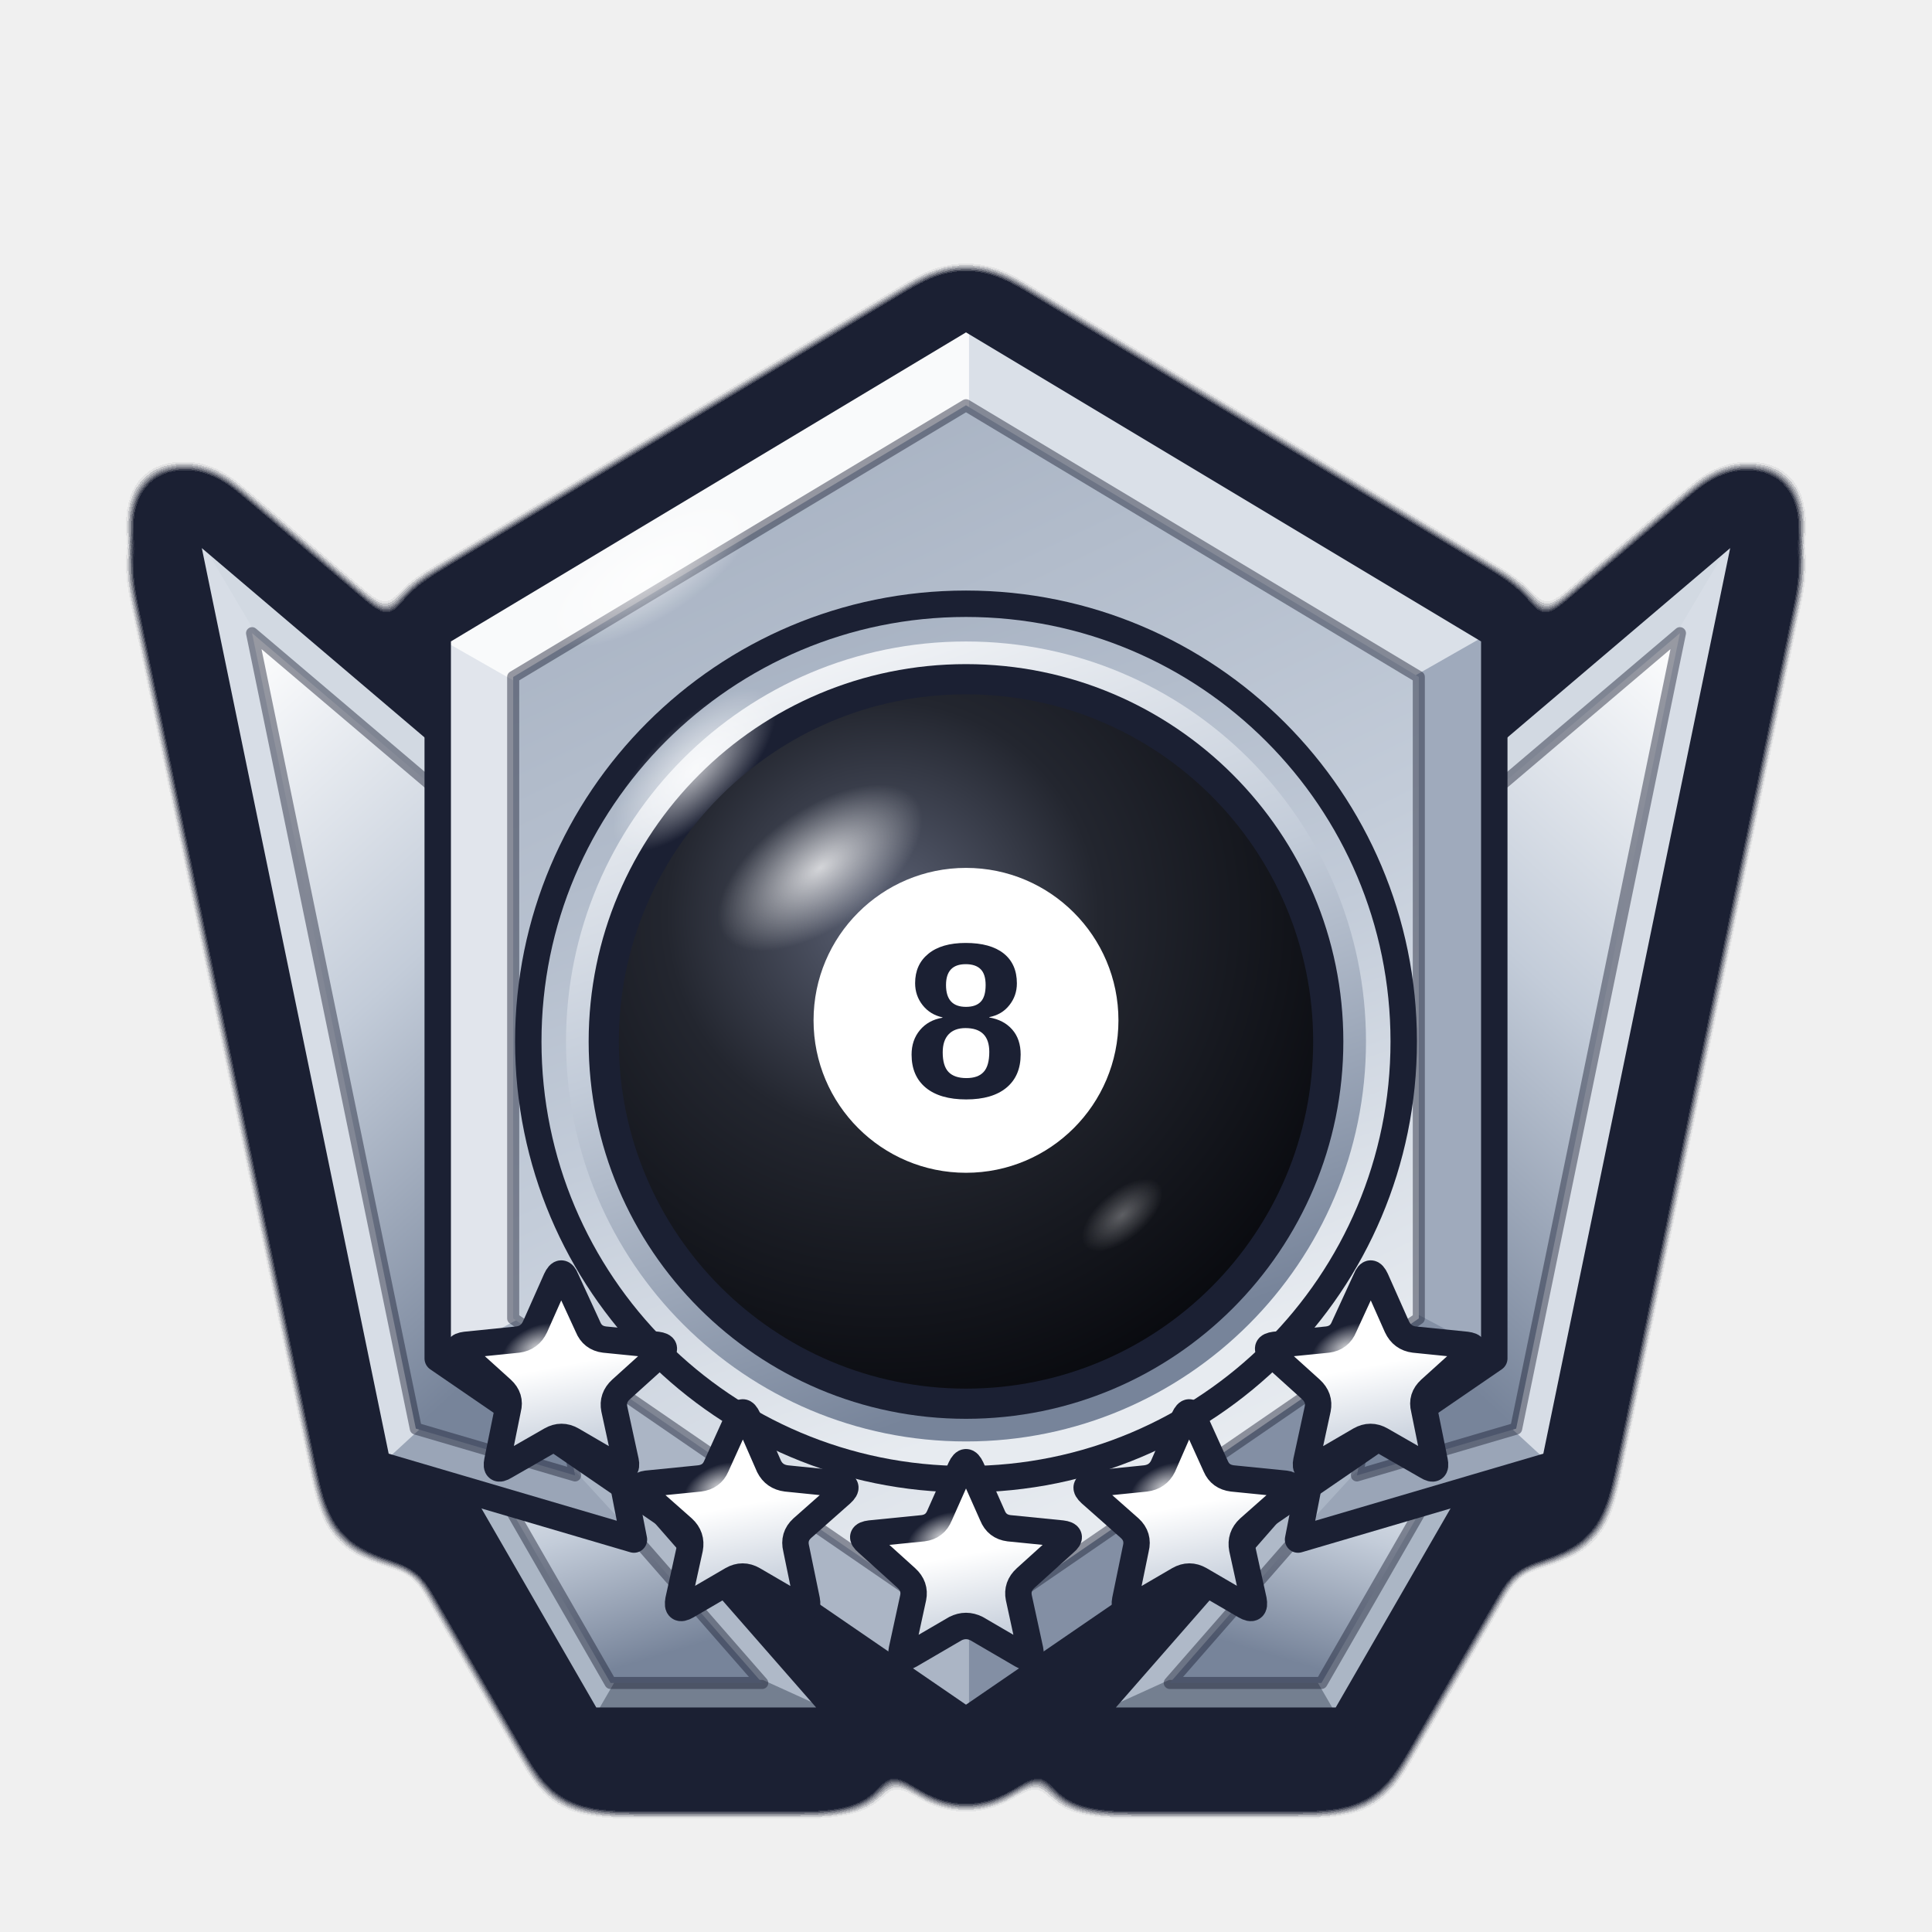
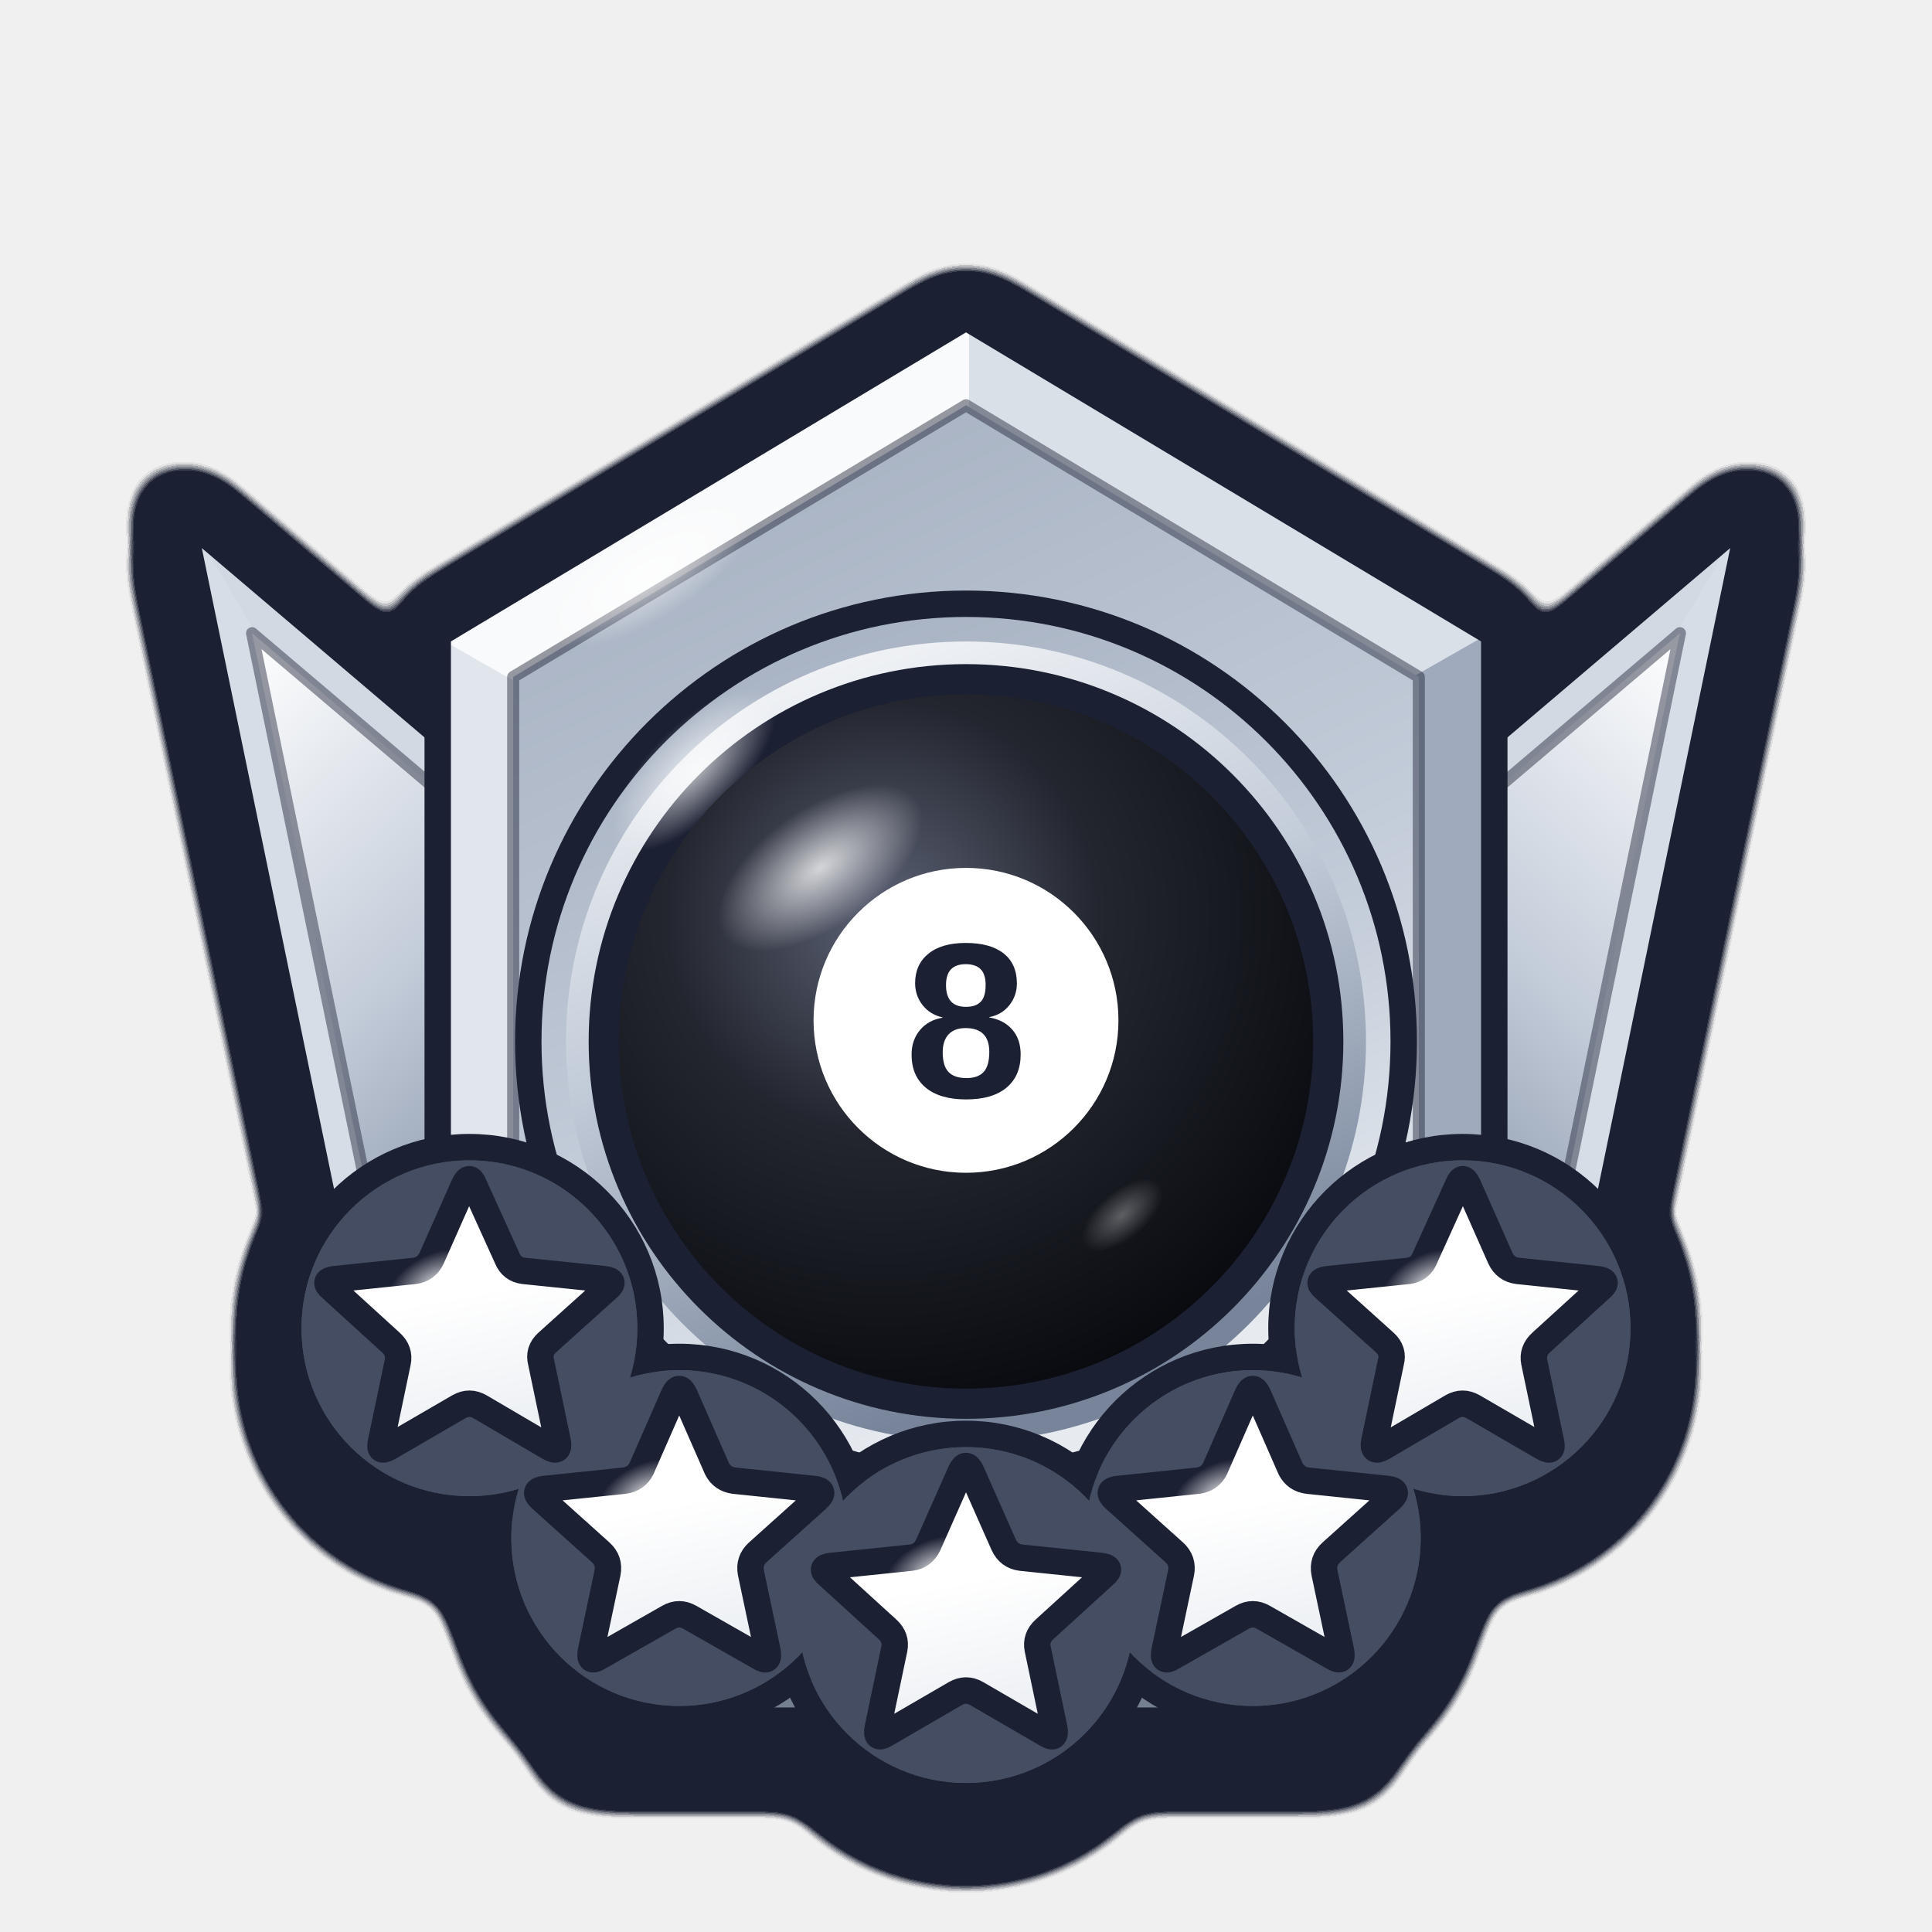
<svg xmlns="http://www.w3.org/2000/svg" width="512" height="512" viewBox="0 0 256 256">
  <defs>
    <linearGradient id="blue" x1="0" y1="0" x2="0.35" y2="1">
      <stop offset="0" stop-color="#9ED3FF" />
      <stop offset="0.45" stop-color="#3B9BFF" />
      <stop offset="1" stop-color="#1F6BD0" />
    </linearGradient>
    <linearGradient id="green" x1="0" y1="0" x2="0.35" y2="1">
      <stop offset="0" stop-color="#A8F5BE" />
      <stop offset="0.45" stop-color="#3DD66B" />
      <stop offset="1" stop-color="#1E9E47" />
    </linearGradient>
    <linearGradient id="red" x1="0" y1="0" x2="0.35" y2="1">
      <stop offset="0" stop-color="#FFA3A3" />
      <stop offset="0.45" stop-color="#FF4D4D" />
      <stop offset="1" stop-color="#C9283A" />
    </linearGradient>
    <linearGradient id="gold" x1="0" y1="0" x2="0.35" y2="1">
      <stop offset="0" stop-color="#FFF1A0" />
      <stop offset="0.45" stop-color="#FFC928" />
      <stop offset="1" stop-color="#DB8E00" />
    </linearGradient>
    <linearGradient id="wood" x1="0" y1="0" x2="0.35" y2="1">
      <stop offset="0" stop-color="#FFD9A0" />
      <stop offset="0.45" stop-color="#E7A35C" />
      <stop offset="1" stop-color="#A8622A" />
    </linearGradient>
    <linearGradient id="darkwood" x1="0" y1="0" x2="0.35" y2="1">
      <stop offset="0" stop-color="#C07A45" />
      <stop offset="0.45" stop-color="#8A4B22" />
      <stop offset="1" stop-color="#5E3014" />
    </linearGradient>
    <linearGradient id="white" x1="0" y1="0" x2="0.35" y2="1">
      <stop offset="0" stop-color="#FFFFFF" />
      <stop offset="0.45" stop-color="#F4F8FF" />
      <stop offset="1" stop-color="#C9D6EA" />
    </linearGradient>
    <linearGradient id="grey" x1="0" y1="0" x2="0.35" y2="1">
      <stop offset="0" stop-color="#E4E9F2" />
      <stop offset="0.45" stop-color="#AEB8C8" />
      <stop offset="1" stop-color="#7B869A" />
    </linearGradient>
    <linearGradient id="steel" x1="0" y1="0" x2="0.35" y2="1">
      <stop offset="0" stop-color="#D8E6F7" />
      <stop offset="0.45" stop-color="#9FB2CC" />
      <stop offset="1" stop-color="#6A7D98" />
    </linearGradient>
    <linearGradient id="cloth" x1="0" y1="0" x2="0.35" y2="1">
      <stop offset="0" stop-color="#6FE08E" />
      <stop offset="0.45" stop-color="#2FA24F" />
      <stop offset="1" stop-color="#1C7A37" />
    </linearGradient>
    <linearGradient id="sad" x1="0" y1="0" x2="0.35" y2="1">
      <stop offset="0" stop-color="#C4D4EE" />
      <stop offset="0.45" stop-color="#8EA3C7" />
      <stop offset="1" stop-color="#5E7299" />
    </linearGradient>
    <linearGradient id="purple" x1="0" y1="0" x2="0.35" y2="1">
      <stop offset="0" stop-color="#D7B8FF" />
      <stop offset="0.45" stop-color="#A259FF" />
      <stop offset="1" stop-color="#6E2FD0" />
    </linearGradient>
    <radialGradient id="shine" cx="0.5" cy="0.5" r="0.5">
      <stop offset="0" stop-color="#FFFFFF" stop-opacity="0.9" />
      <stop offset="1" stop-color="#FFFFFF" stop-opacity="0" />
    </radialGradient>
    <filter id="ink" x="-30%" y="-30%" width="160%" height="160%" color-interpolation-filters="sRGB">
      <feGaussianBlur in="SourceAlpha" stdDeviation="6.92" result="blur" />
      <feComponentTransfer in="blur" result="grown">
        <feFuncA type="linear" slope="7" intercept="-0.35" />
      </feComponentTransfer>
      <feOffset in="grown" dy="6" result="lip" />
      <feMerge result="both">
        <feMergeNode in="lip" />
        <feMergeNode in="grown" />
      </feMerge>
      <feFlood flood-color="#1B2033" />
      <feComposite in2="both" operator="in" result="outline" />
      <feMerge>
        <feMergeNode in="outline" />
        <feMergeNode in="SourceGraphic" />
      </feMerge>
    </filter>
  </defs>
  <defs>
    <filter id="badgeInk" x="-20%" y="-20%" width="140%" height="140%" color-interpolation-filters="sRGB">
      <feGaussianBlur in="SourceAlpha" stdDeviation="3.2" result="blur" />
      <feComponentTransfer in="blur" result="grown">
        <feFuncA type="linear" slope="40" intercept="-0.716" />
      </feComponentTransfer>
      <feOffset in="grown" dy="5" result="lip" />
      <feMerge result="both">
        <feMergeNode in="lip" />
        <feMergeNode in="grown" />
      </feMerge>
      <feFlood flood-color="#1B2033" />
      <feComposite in2="both" operator="in" result="outline" />
      <feMerge>
        <feMergeNode in="outline" />
        <feMergeNode in="SourceGraphic" />
      </feMerge>
    </filter>
  </defs>
  <defs>
    <linearGradient id="m" x1="0" y1="0" x2="0.35" y2="1">
      <stop offset="0" stop-color="#FFFFFF" />
      <stop offset="0.5" stop-color="#C3CCD9" />
      <stop offset="1" stop-color="#77849A" />
    </linearGradient>
    <linearGradient id="r" x1="0" y1="0" x2="0.35" y2="1">
      <stop offset="0" stop-color="#A1ACBD" />
      <stop offset="0.6" stop-color="#C3CCD9" />
      <stop offset="1" stop-color="#E7EBF0" />
    </linearGradient>
    <linearGradient id="w" x1="0" y1="0" x2="0.35" y2="1">
      <stop offset="0" stop-color="#EAEDF2" />
      <stop offset="0.55" stop-color="#C3CCD9" />
      <stop offset="1" stop-color="#77849A" />
    </linearGradient>
    <linearGradient id="p" x1="0" y1="0" x2="0.2" y2="1">
      <stop offset="0" stop-color="#FFFFFF" />
      <stop offset="0.55" stop-color="#FFFFFF" />
      <stop offset="1" stop-color="#C3CCD9" />
    </linearGradient>
+     <linearGradient id="s" x1="0" y1="0" x2="0.2" y2="1">
+       <stop offset="0" stop-color="#FFFFFF" />
+       <stop offset="0.5" stop-color="#FFFFFF" />
+       <stop offset="1" stop-color="#EDF0F4" />
+     </linearGradient>
    <linearGradient id="c" x1="0" y1="0" x2="0.3" y2="1">
      <stop offset="0" stop-color="#FFFFFF" />
      <stop offset="0.55" stop-color="#DEE3EA" />
      <stop offset="1" stop-color="#C3CCD9" />
    </linearGradient>
    <linearGradient id="g" x1="0" y1="0" x2="0.35" y2="1">
      <stop offset="0" stop-color="#FFF3A6" />
      <stop offset="0.5" stop-color="#FFC928" />
      <stop offset="1" stop-color="#C97F00" />
    </linearGradient>
    <linearGradient id="gr" x1="0" y1="0" x2="0.35" y2="1">
      <stop offset="0" stop-color="#E7A816" />
      <stop offset="0.6" stop-color="#FFC928" />
      <stop offset="1" stop-color="#FFE274" />
+     </linearGradient>
+     <linearGradient id="hat" x1="0" y1="0" x2="0.4" y2="1">
+       <stop offset="0" stop-color="#9C8CFF" />
+       <stop offset="0.5" stop-color="#5A41D6" />
+       <stop offset="1" stop-color="#26177A" />
    </linearGradient>
    <radialGradient id="ball" cx="0.38" cy="0.32" r="0.78">
      <stop offset="0" stop-color="#5C6275" />
      <stop offset="0.4" stop-color="#23262F" />
      <stop offset="1" stop-color="#06070B" />
    </radialGradient>
  </defs>
  <g filter="url(#badgeInk)">
    <path d="M48.0 176.0 L84.0 196.0 L80.8 199.9 L61.4 189.1 Z" fill="#C0C8D4" stroke="#C0C8D4" stroke-width="0.8" />
    <path d="M84.0 196.0 L112.0 228.0 L101.0 223.0 L80.8 199.9 Z" fill="#AFB9C8" stroke="#AFB9C8" stroke-width="0.8" />
    <path d="M112.0 228.0 L78.0 228.0 L80.9 223.0 L101.0 223.0 Z" fill="#747F90" stroke="#747F90" stroke-width="0.8" />
    <path d="M78.0 228.0 L48.0 176.0 L61.4 189.1 L80.9 223.0 Z" fill="#ABB6C5" stroke="#ABB6C5" stroke-width="0.8" />
    <path d="M61.4 189.1 L80.8 199.9 L101.0 223.0 L80.9 223.0 Z" fill="url(#m)" />
    <path d="M61.4 189.1 L80.8 199.9 L101.0 223.0 L80.9 223.0 Z" fill="none" stroke="#1B2033" stroke-width="1.6" stroke-opacity="0.45" stroke-linejoin="round" />
    <path d="M48.0 176.0 L84.0 196.0 L112.0 228.0 L78.0 228.0 Z" fill="none" stroke="#1B2033" stroke-width="3.5" stroke-linejoin="round" />
    <path d="M24.0 68.0 L64.0 102.0 L58.5 105.2 L33.4 83.9 Z" fill="#D2D9E2" stroke="#D2D9E2" stroke-width="0.8" />
    <path d="M64.0 102.0 L84.0 204.0 L76.2 195.5 L58.5 105.2 Z" fill="#AAB5C5" stroke="#AAB5C5" stroke-width="0.8" />
    <path d="M84.0 204.0 L50.0 194.0 L55.1 189.3 L76.2 195.5 Z" fill="#9AA5B7" stroke="#9AA5B7" stroke-width="0.8" />
    <path d="M50.0 194.0 L24.0 68.0 L33.4 83.9 L55.1 189.3 Z" fill="#D7DDE6" stroke="#D7DDE6" stroke-width="0.8" />
    <path d="M33.4 83.9 L58.5 105.2 L76.2 195.5 L55.1 189.3 Z" fill="url(#m)" />
    <path d="M33.4 83.9 L58.5 105.2 L76.2 195.5 L55.1 189.3 Z" fill="none" stroke="#1B2033" stroke-width="1.6" stroke-opacity="0.45" stroke-linejoin="round" />
    <path d="M24.0 68.0 L64.0 102.0 L84.0 204.0 L50.0 194.0 Z" fill="none" stroke="#1B2033" stroke-width="3.5" stroke-linejoin="round" />
    <g transform="matrix(-1 0 0 1 256 0)">
      <path d="M48.0 176.0 L84.0 196.0 L80.8 199.9 L61.4 189.1 Z" fill="#C0C8D4" stroke="#C0C8D4" stroke-width="0.8" />
      <path d="M84.0 196.0 L112.0 228.0 L101.0 223.0 L80.8 199.9 Z" fill="#AFB9C8" stroke="#AFB9C8" stroke-width="0.8" />
      <path d="M112.0 228.0 L78.0 228.0 L80.9 223.0 L101.0 223.0 Z" fill="#747F90" stroke="#747F90" stroke-width="0.8" />
      <path d="M78.0 228.0 L48.0 176.0 L61.4 189.1 L80.9 223.0 Z" fill="#ABB6C5" stroke="#ABB6C5" stroke-width="0.8" />
      <path d="M61.4 189.1 L80.8 199.9 L101.0 223.0 L80.9 223.0 Z" fill="url(#m)" />
      <path d="M61.4 189.1 L80.8 199.9 L101.0 223.0 L80.9 223.0 Z" fill="none" stroke="#1B2033" stroke-width="1.6" stroke-opacity="0.45" stroke-linejoin="round" />
      <path d="M48.0 176.0 L84.0 196.0 L112.0 228.0 L78.0 228.0 Z" fill="none" stroke="#1B2033" stroke-width="3.5" stroke-linejoin="round" />
      <path d="M24.0 68.0 L64.0 102.0 L58.5 105.2 L33.4 83.9 Z" fill="#D2D9E2" stroke="#D2D9E2" stroke-width="0.8" />
      <path d="M64.0 102.0 L84.0 204.0 L76.2 195.5 L58.5 105.2 Z" fill="#AAB5C5" stroke="#AAB5C5" stroke-width="0.8" />
      <path d="M84.0 204.0 L50.0 194.0 L55.1 189.3 L76.2 195.5 Z" fill="#9AA5B7" stroke="#9AA5B7" stroke-width="0.8" />
      <path d="M50.0 194.0 L24.0 68.0 L33.4 83.9 L55.1 189.3 Z" fill="#D7DDE6" stroke="#D7DDE6" stroke-width="0.8" />
      <path d="M33.4 83.9 L58.5 105.2 L76.2 195.5 L55.1 189.3 Z" fill="url(#m)" />
      <path d="M33.4 83.9 L58.5 105.2 L76.2 195.5 L55.1 189.3 Z" fill="none" stroke="#1B2033" stroke-width="1.6" stroke-opacity="0.45" stroke-linejoin="round" />
      <path d="M24.0 68.0 L64.0 102.0 L84.0 204.0 L50.0 194.0 Z" fill="none" stroke="#1B2033" stroke-width="3.5" stroke-linejoin="round" />
    </g>
    <path d="M128.0 42.0 L198.0 84.0 L188.0 89.7 L128.0 53.7 Z" fill="#DAE0E8" stroke="#DAE0E8" stroke-width="0.8" />
    <path d="M198.0 84.0 L198.0 180.0 L188.0 174.7 L188.0 89.7 Z" fill="#9FAABC" stroke="#9FAABC" stroke-width="0.8" />
    <path d="M198.0 180.0 L128.0 228.0 L128.0 215.9 L188.0 174.7 Z" fill="#838FA4" stroke="#838FA4" stroke-width="0.8" />
    <path d="M128.0 228.0 L58.0 180.0 L68.0 174.7 L128.0 215.9 Z" fill="#ABB5C5" stroke="#ABB5C5" stroke-width="0.8" />
    <path d="M58.0 180.0 L58.0 84.0 L68.0 89.7 L68.0 174.7 Z" fill="#E1E5EC" stroke="#E1E5EC" stroke-width="0.8" />
    <path d="M58.0 84.0 L128.0 42.0 L128.0 53.7 L68.0 89.7 Z" fill="#F9FAFB" stroke="#F9FAFB" stroke-width="0.8" />
    <path d="M128.0 53.7 L188.0 89.7 L188.0 174.7 L128.0 215.9 L68.0 174.7 L68.0 89.7 Z" fill="url(#r)" />
    <path d="M128.0 53.7 L188.0 89.7 L188.0 174.7 L128.0 215.9 L68.0 174.7 L68.0 89.7 Z" fill="none" stroke="#1B2033" stroke-width="1.6" stroke-opacity="0.45" stroke-linejoin="round" />
    <path d="M128.0 42.0 L198.0 84.0 L198.0 180.0 L128.0 228.0 L58.0 180.0 L58.0 84.0 Z" fill="none" stroke="#1B2033" stroke-width="3.5" stroke-linejoin="round" />
    <ellipse cx="86" cy="76" rx="16" ry="6" fill="url(#shine)" opacity="0.75" transform="rotate(-32 86 76)" />
    <circle cx="128" cy="138" r="58" fill="url(#r)" stroke="#1B2033" stroke-width="3.5" />
    <circle cx="128" cy="138" r="53" fill="url(#m)" />
    <circle cx="128" cy="138" r="50" fill="#1B2033" />
    <ellipse cx="92" cy="102" rx="14" ry="6" fill="url(#shine)" opacity="0.8" transform="rotate(-45 92 102)" />
    <circle cx="128" cy="138" r="46" fill="url(#ball)" />
    <circle cx="128.0" cy="135.2" r="20.2" fill="#FFFFFF" />
    <text x="128.0" y="145.4" font-family="Arial Black, Arial, sans-serif" font-weight="900" font-size="29.3" text-anchor="middle" fill="#1B2033">8</text>
    <ellipse cx="108.68" cy="115.0" rx="15.64" ry="7.82" fill="url(#shine)" opacity="0.85" transform="rotate(-35 108.68 115.0)" />
    <ellipse cx="148.7" cy="161.0" rx="6.44" ry="3.22" fill="url(#shine)" opacity="0.35" transform="rotate(-40 148.7 161.0)" />
-     <path d="M181.0 169.5 Q181.6 168.0 182.3 169.5 L185.1 175.8 Q185.8 177.3 187.4 177.5 L194.3 178.2 Q195.9 178.4 194.7 179.4 L189.5 184.1 Q188.3 185.2 188.7 186.7 L190.1 193.6 Q190.4 195.1 189.1 194.3 L183.0 190.8 Q181.6 190.0 180.2 190.8 L174.2 194.3 Q172.8 195.1 173.1 193.6 L174.6 186.7 Q174.9 185.2 173.7 184.1 L168.5 179.4 Q167.4 178.4 168.9 178.2 L175.9 177.5 Q177.5 177.3 178.1 175.8 Z" fill="url(#p)" stroke="#1B2033" stroke-width="3.5" stroke-linejoin="round" />
-     <ellipse cx="178.323" cy="178.495" rx="4.8" ry="2.7" fill="url(#shine)" opacity="0.85" transform="rotate(-25 178.3231 178.4951)" />
-     <path d="M156.9 187.9 Q157.6 186.4 158.2 187.9 L161.1 194.3 Q161.7 195.7 163.3 195.9 L170.3 196.6 Q171.8 196.8 170.7 197.9 L165.5 202.5 Q164.3 203.6 164.6 205.2 L166.1 212.0 Q166.4 213.6 165.0 212.8 L159.0 209.3 Q157.6 208.5 156.2 209.3 L150.2 212.8 Q148.8 213.6 149.1 212.0 L150.5 205.2 Q150.9 203.6 149.7 202.5 L144.5 197.9 Q143.3 196.8 144.9 196.6 L151.8 195.9 Q153.4 195.7 154.1 194.3 Z" fill="url(#p)" stroke="#1B2033" stroke-width="3.5" stroke-linejoin="round" />
-     <ellipse cx="154.283" cy="196.942" rx="4.8" ry="2.7" fill="url(#shine)" opacity="0.85" transform="rotate(-25 154.2833 196.9415)" />
-     <path d="M127.3 194.5 Q128.0 193.0 128.7 194.5 L131.5 200.8 Q132.1 202.3 133.7 202.5 L140.7 203.2 Q142.3 203.4 141.1 204.4 L135.9 209.1 Q134.7 210.2 135.0 211.7 L136.5 218.6 Q136.8 220.1 135.4 219.3 L129.4 215.8 Q128.0 215.1 126.6 215.8 L120.6 219.3 Q119.2 220.1 119.5 218.6 L121.0 211.7 Q121.3 210.2 120.1 209.1 L114.9 204.4 Q113.7 203.4 115.3 203.2 L122.3 202.5 Q123.9 202.3 124.5 200.8 Z" fill="url(#p)" stroke="#1B2033" stroke-width="3.5" stroke-linejoin="round" />
-     <ellipse cx="124.7" cy="203.5" rx="4.8" ry="2.7" fill="url(#shine)" opacity="0.85" transform="rotate(-25 124.7 203.5)" />
-     <path d="M97.8 187.9 Q98.4 186.4 99.1 187.9 L101.9 194.3 Q102.6 195.7 104.2 195.9 L111.1 196.6 Q112.7 196.8 111.5 197.9 L106.3 202.5 Q105.1 203.6 105.5 205.2 L106.9 212.0 Q107.2 213.6 105.8 212.8 L99.8 209.3 Q98.4 208.5 97.0 209.3 L91.0 212.8 Q89.6 213.6 89.9 212.0 L91.4 205.2 Q91.7 203.6 90.5 202.5 L85.3 197.9 Q84.2 196.8 85.7 196.6 L92.7 195.9 Q94.3 195.7 94.9 194.3 Z" fill="url(#p)" stroke="#1B2033" stroke-width="3.5" stroke-linejoin="round" />
-     <ellipse cx="95.117" cy="196.942" rx="4.8" ry="2.7" fill="url(#shine)" opacity="0.85" transform="rotate(-25 95.11672 196.9415)" />
-     <path d="M73.7 169.5 Q74.4 168.0 75.0 169.5 L77.9 175.8 Q78.5 177.3 80.1 177.5 L87.1 178.2 Q88.6 178.4 87.5 179.4 L82.3 184.1 Q81.1 185.2 81.4 186.7 L82.9 193.6 Q83.2 195.1 81.8 194.3 L75.8 190.8 Q74.4 190.0 73.0 190.8 L66.9 194.3 Q65.6 195.1 65.9 193.6 L67.3 186.7 Q67.7 185.2 66.5 184.1 L61.3 179.4 Q60.1 178.4 61.7 178.2 L68.6 177.5 Q70.2 177.3 70.9 175.8 Z" fill="url(#p)" stroke="#1B2033" stroke-width="3.5" stroke-linejoin="round" />
-     <ellipse cx="71.077" cy="178.495" rx="4.8" ry="2.7" fill="url(#shine)" opacity="0.85" transform="rotate(-25 71.07689 178.4951)" />
+     <circle cx="193.8" cy="176.0" r="24.0" fill="#444D61" stroke="#1B2033" stroke-width="3.5" />
+     <circle cx="166.0" cy="203.8" r="24.0" fill="#444D61" stroke="#1B2033" stroke-width="3.5" />
+     <circle cx="128.0" cy="214.0" r="24.0" fill="#444D61" stroke="#1B2033" stroke-width="3.5" />
+     <circle cx="90.0" cy="203.8" r="24.0" fill="#444D61" stroke="#1B2033" stroke-width="3.5" />
+     <circle cx="62.2" cy="176.0" r="24.0" fill="#444D61" stroke="#1B2033" stroke-width="3.5" />
+     <circle cx="193.8" cy="176.0" r="22.25" fill="#444D61" />
+     <circle cx="166.0" cy="203.8" r="22.25" fill="#444D61" />
+     <circle cx="128.0" cy="214.0" r="22.25" fill="#444D61" />
+     <circle cx="90.0" cy="203.8" r="22.25" fill="#444D61" />
+     <circle cx="62.2" cy="176.0" r="22.25" fill="#444D61" />
+     <path d="M193.2 157.0 Q193.8 155.5 194.5 157.0 L198.8 166.7 Q199.5 168.2 201.1 168.4 L211.7 169.5 Q213.3 169.7 212.1 170.7 L204.2 177.9 Q203.0 179.0 203.3 180.5 L205.5 191.0 Q205.9 192.6 204.5 191.8 L195.2 186.4 Q193.8 185.6 192.4 186.4 L183.2 191.8 Q181.8 192.6 182.1 191.0 L184.3 180.5 Q184.7 179.0 183.5 177.9 L175.5 170.7 Q174.3 169.7 175.9 169.5 L186.6 168.4 Q188.2 168.2 188.8 166.7 Z" fill="url(#s)" stroke="#1B2033" stroke-width="3.5" stroke-linejoin="round" />
+     <ellipse cx="189.308" cy="169.85" rx="6.56" ry="3.69" fill="url(#shine)" opacity="0.85" transform="rotate(-25 189.3079 169.85)" />
+     <path d="M165.3 184.8 Q166.0 183.3 166.7 184.8 L171.0 194.6 Q171.7 196.0 173.3 196.2 L183.9 197.3 Q185.5 197.5 184.3 198.6 L176.4 205.7 Q175.2 206.8 175.5 208.4 L177.7 218.8 Q178.0 220.4 176.7 219.6 L167.4 214.3 Q166.0 213.5 164.6 214.3 L155.3 219.6 Q154.0 220.4 154.3 218.8 L156.5 208.4 Q156.8 206.8 155.6 205.7 L147.7 198.6 Q146.5 197.5 148.1 197.3 L158.7 196.2 Q160.3 196.0 161.0 194.6 Z" fill="url(#s)" stroke="#1B2033" stroke-width="3.5" stroke-linejoin="round" />
+     <ellipse cx="161.49" cy="197.668" rx="6.56" ry="3.69" fill="url(#shine)" opacity="0.85" transform="rotate(-25 161.49 197.6679)" />
+     <path d="M127.3 195.0 Q128.0 193.5 128.7 195.0 L133.0 204.7 Q133.7 206.2 135.3 206.4 L145.9 207.5 Q147.5 207.7 146.3 208.7 L138.4 215.9 Q137.2 217.0 137.5 218.5 L139.7 229.0 Q140.0 230.6 138.7 229.8 L129.4 224.4 Q128.0 223.6 126.6 224.4 L117.3 229.8 Q116.0 230.6 116.3 229.0 L118.5 218.5 Q118.8 217.0 117.6 215.9 L109.7 208.7 Q108.5 207.7 110.1 207.5 L120.7 206.4 Q122.3 206.2 123.0 204.7 Z" fill="url(#s)" stroke="#1B2033" stroke-width="3.5" stroke-linejoin="round" />
+     <ellipse cx="123.49" cy="207.85" rx="6.56" ry="3.69" fill="url(#shine)" opacity="0.85" transform="rotate(-25 123.49 207.85)" />
+     <path d="M89.3 184.8 Q90.0 183.3 90.7 184.8 L95.0 194.6 Q95.7 196.0 97.3 196.2 L107.9 197.3 Q109.5 197.5 108.3 198.6 L100.4 205.7 Q99.2 206.8 99.5 208.4 L101.7 218.8 Q102.0 220.4 100.7 219.6 L91.4 214.3 Q90.0 213.5 88.6 214.3 L79.3 219.6 Q78.0 220.4 78.3 218.8 L80.5 208.4 Q80.8 206.8 79.6 205.7 L71.7 198.6 Q70.5 197.5 72.1 197.3 L82.7 196.2 Q84.3 196.0 85.0 194.6 Z" fill="url(#s)" stroke="#1B2033" stroke-width="3.5" stroke-linejoin="round" />
+     <ellipse cx="85.49" cy="197.668" rx="6.56" ry="3.69" fill="url(#shine)" opacity="0.85" transform="rotate(-25 85.49 197.6679)" />
+     <path d="M61.5 157.0 Q62.2 155.5 62.8 157.0 L67.2 166.7 Q67.8 168.2 69.4 168.4 L80.1 169.5 Q81.7 169.7 80.5 170.7 L72.5 177.9 Q71.3 179.0 71.7 180.5 L73.9 191.0 Q74.2 192.6 72.8 191.8 L63.6 186.4 Q62.2 185.6 60.8 186.4 L51.5 191.8 Q50.1 192.6 50.5 191.0 L52.7 180.5 Q53.0 179.0 51.8 177.9 L43.9 170.7 Q42.7 169.7 44.3 169.5 L54.9 168.4 Q56.5 168.2 57.2 166.7 Z" fill="url(#s)" stroke="#1B2033" stroke-width="3.5" stroke-linejoin="round" />
+     <ellipse cx="57.672" cy="169.85" rx="6.56" ry="3.69" fill="url(#shine)" opacity="0.85" transform="rotate(-25 57.67207 169.85)" />
  </g>
</svg>
